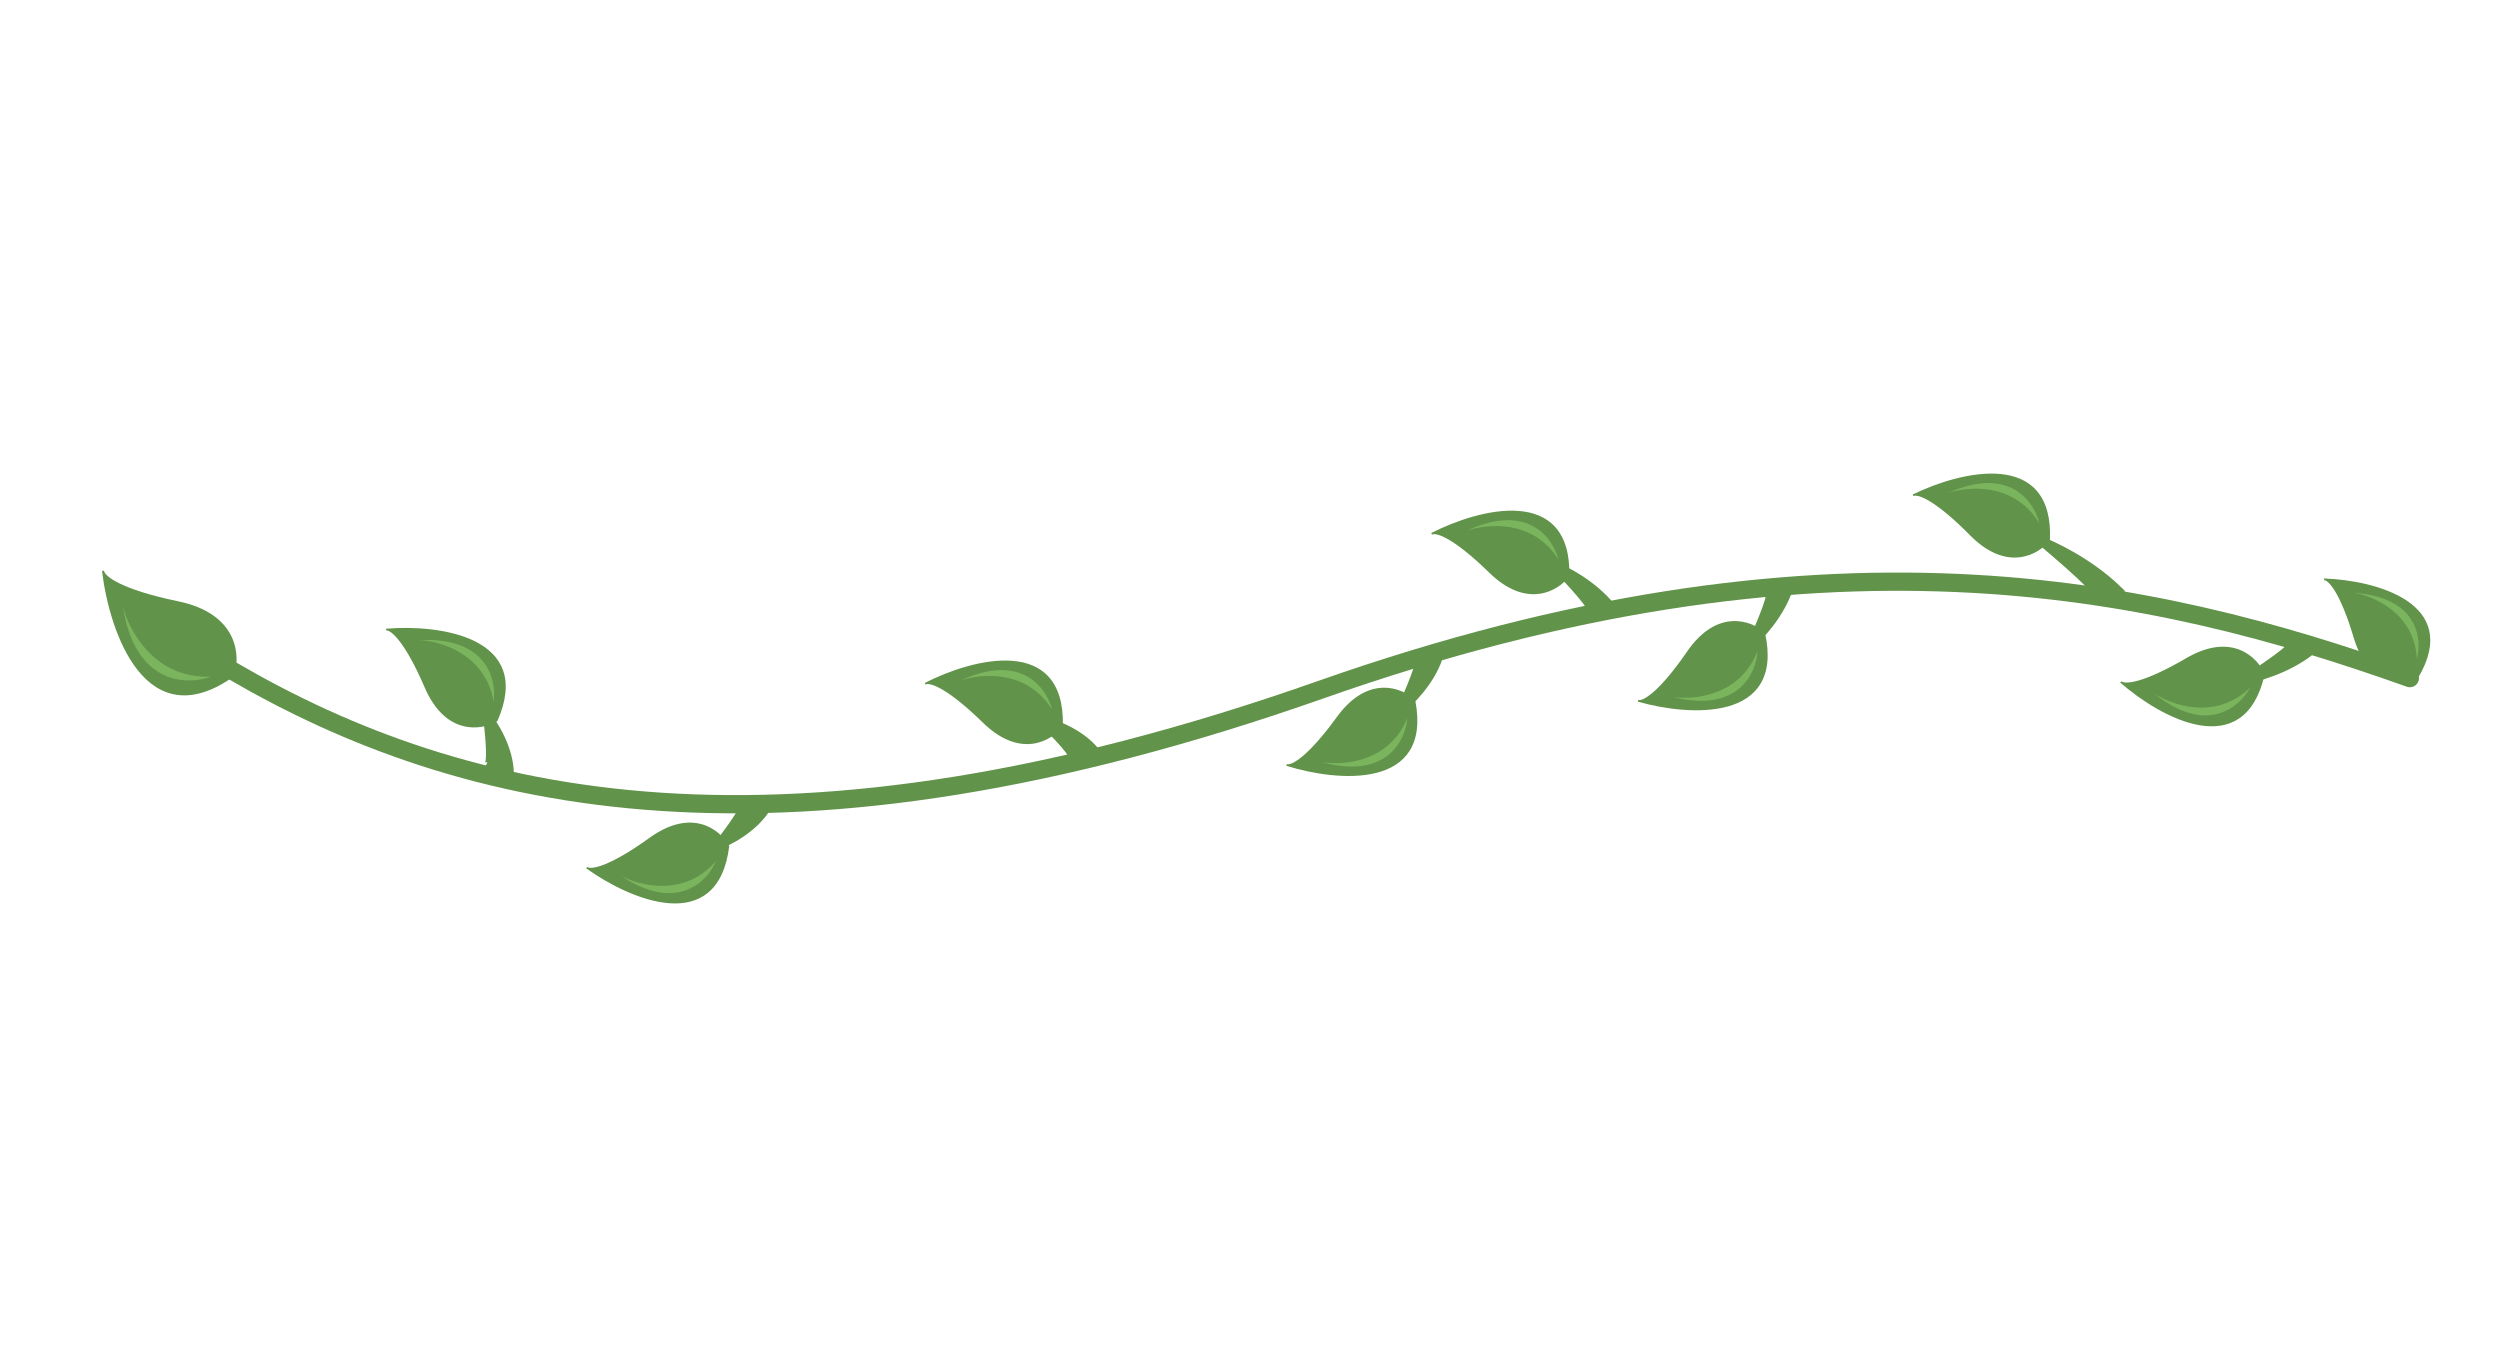
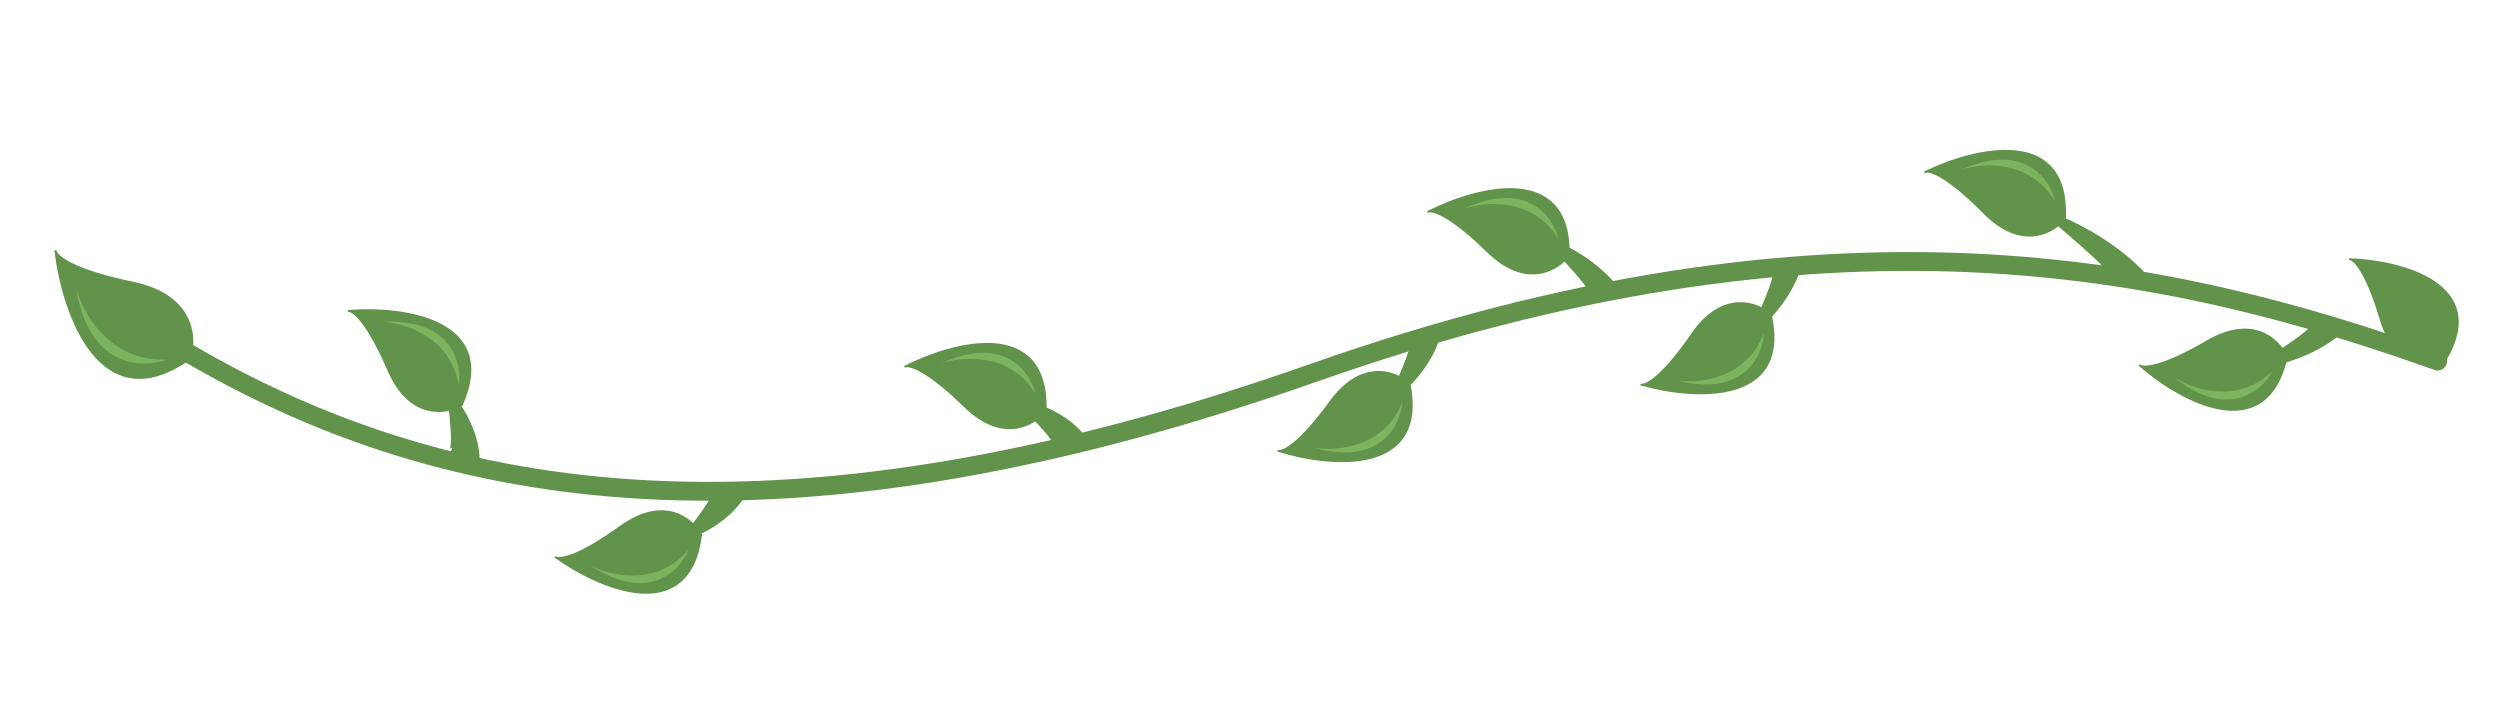
- <svg xmlns="http://www.w3.org/2000/svg" width="411" height="221" viewBox="0 0 411 221" fill="none">
-   <path d="M396.177 111.482C353.729 96.337 299.78 84.286 217.17 113.373C128.563 144.571 76.104 132.392 38.179 110.263" stroke="#61934A" stroke-width="3" stroke-linecap="round" />
-   <path d="M79.938 125.856L83.907 127.398C83.922 123.091 81.269 118.928 79.941 117.385C80.794 124.21 80.513 126.051 79.938 125.856L79.913 125.846C79.921 125.85 79.93 125.853 79.938 125.856Z" fill="#61934A" />
-   <path d="M83.907 127.398L79.913 125.846C80.504 126.105 80.807 124.311 79.941 117.385C81.269 118.928 83.922 123.091 83.907 127.398Z" stroke="#61934A" stroke-width="1.154" stroke-linecap="round" />
-   <path d="M176.195 124.857L180.254 123.571C177.565 120.205 172.889 118.624 170.887 118.255C175.829 123.038 176.764 124.649 176.195 124.857L176.168 124.865C176.177 124.863 176.186 124.86 176.195 124.857Z" fill="#61934A" />
-   <path d="M180.254 123.571L176.168 124.865C176.791 124.696 175.902 123.109 170.887 118.255C172.889 118.624 177.565 120.205 180.254 123.571Z" stroke="#61934A" stroke-width="1.154" stroke-linecap="round" />
-   <path d="M38.307 111.091C39.379 107.916 39.071 101.057 29.267 99.021C19.8 97.055 17.146 94.88 16.954 93.944C16.95 93.912 16.946 93.88 16.942 93.849C16.943 93.879 16.947 93.911 16.954 93.944C18.159 103.926 24.089 121.184 38.307 111.091Z" fill="#61934A" stroke="#61934A" stroke-width="0.338" />
-   <path d="M20.203 99.697C21.19 103.7 25.463 111.615 34.664 111.246C30.659 112.732 22.16 112.503 20.203 99.697Z" fill="#7AB55E" />
-   <path d="M81.641 118.474C79.16 119.92 73.348 120.842 69.951 112.961C66.671 105.352 64.389 103.498 63.57 103.497C63.542 103.499 63.515 103.502 63.488 103.504C63.513 103.499 63.541 103.497 63.57 103.497C72.158 102.791 87.668 104.8 81.641 118.474Z" fill="#61934A" stroke="#61934A" stroke-width="0.29" />
-   <path d="M68.959 105.237C72.49 105.376 79.871 107.602 81.145 115.39C81.703 111.772 80.048 104.675 68.959 105.237Z" fill="#7AB55E" />
-   <path d="M122.059 131.933L126.257 132.649C124.056 136.352 119.642 138.561 117.71 139.203C121.947 133.785 122.652 132.061 122.059 131.933L122.032 131.929C122.041 131.93 122.05 131.931 122.059 131.933Z" fill="#61934A" />
-   <path d="M126.257 132.649L122.032 131.929C122.672 132.011 122.01 133.705 117.71 139.203C119.642 138.561 124.056 136.352 126.257 132.649Z" stroke="#61934A" stroke-width="1.154" stroke-linecap="round" />
-   <path d="M119.737 139.124C118.351 136.609 113.839 132.833 106.876 137.849C100.153 142.692 97.242 143.11 96.539 142.69C96.516 142.674 96.494 142.658 96.472 142.642C96.492 142.659 96.514 142.675 96.539 142.69C103.544 147.708 117.883 153.953 119.737 139.124Z" fill="#61934A" stroke="#61934A" stroke-width="0.29" />
-   <path d="M102.054 143.966C105.155 145.661 112.63 147.543 117.725 141.515C116.345 144.906 111.28 150.145 102.054 143.966Z" fill="#7AB55E" />
-   <path d="M232.966 108.501L236.626 108.063C235.2 112.293 231.709 115.659 230.141 116.813C233.094 110.348 233.486 108.465 232.966 108.501L232.942 108.503C232.95 108.502 232.958 108.501 232.966 108.501Z" fill="#61934A" />
-   <path d="M236.626 108.063L232.942 108.503C233.497 108.41 233.138 110.252 230.141 116.813C231.709 115.659 235.2 112.293 236.626 108.063Z" stroke="#61934A" stroke-width="1.154" stroke-linecap="round" />
-   <path d="M232.521 115.14C230.418 113.184 224.952 111.008 219.906 117.95C215.034 124.653 212.4 125.96 211.601 125.781C211.575 125.773 211.549 125.764 211.523 125.756C211.546 125.766 211.573 125.774 211.601 125.781C219.824 128.357 235.397 129.805 232.521 115.14Z" fill="#61934A" stroke="#61934A" stroke-width="0.29" />
-   <path d="M217.239 125.268C220.714 125.908 228.403 125.358 231.357 118.04C231.107 121.693 227.934 128.252 217.239 125.268Z" fill="#7AB55E" />
-   <path d="M290.761 97.343L294.202 96.765C292.72 101.162 289.335 104.743 287.828 105.984C290.817 99.237 291.249 97.288 290.761 97.343L290.738 97.347C290.746 97.345 290.754 97.344 290.761 97.343Z" fill="#61934A" />
-   <path d="M294.202 96.765L290.738 97.347C291.261 97.231 290.861 99.137 287.828 105.984C289.335 104.743 292.72 101.162 294.202 96.765Z" stroke="#61934A" stroke-width="1.154" stroke-linecap="round" />
-   <path d="M290.023 104.059C287.871 102.158 282.351 100.122 277.484 107.19C272.785 114.015 270.184 115.389 269.381 115.23C269.355 115.222 269.328 115.215 269.302 115.207C269.326 115.217 269.353 115.224 269.381 115.23C277.667 117.595 293.272 118.646 290.023 104.059Z" fill="#61934A" stroke="#61934A" stroke-width="0.29" />
-   <path d="M275.006 114.575C278.496 115.126 286.169 114.381 288.935 106.989C288.778 110.647 285.773 117.286 275.006 114.575Z" fill="#7AB55E" />
-   <path d="M376.608 105.816L379.907 107.143C375.941 110.238 370.846 111.595 368.795 111.887C375.493 107.52 377.059 106.029 376.608 105.816L376.586 105.808C376.594 105.81 376.601 105.813 376.608 105.816Z" fill="#61934A" />
-   <path d="M379.907 107.143L376.586 105.808C377.104 105.985 375.593 107.455 368.795 111.887C370.846 111.595 375.941 110.238 379.907 107.143Z" stroke="#61934A" stroke-width="1.154" stroke-linecap="round" />
-   <path d="M372.166 110.832C371.027 108.196 366.897 104.005 359.486 108.332C352.33 112.51 349.392 112.648 348.733 112.162C348.712 112.144 348.692 112.126 348.671 112.108C348.689 112.127 348.71 112.145 348.733 112.162C355.226 117.827 368.902 125.415 372.166 110.832Z" fill="#61934A" stroke="#61934A" stroke-width="0.29" />
-   <path d="M354.102 113.962C357.026 115.945 364.287 118.534 369.935 113.021C368.237 116.265 362.694 120.995 354.102 113.962Z" fill="#7AB55E" />
-   <path d="M174.591 119.341C172.847 121.622 167.824 124.687 161.683 118.692C155.754 112.903 152.937 112.057 152.18 112.369C152.155 112.381 152.131 112.394 152.106 112.406C152.128 112.392 152.153 112.38 152.18 112.369C159.852 108.447 174.96 104.401 174.591 119.341Z" fill="#61934A" stroke="#61934A" stroke-width="0.29" />
-   <path d="M157.829 111.923C161.147 110.707 168.819 109.957 172.961 116.674C172.101 113.116 167.869 107.183 157.829 111.923Z" fill="#7AB55E" />
-   <path d="M261.454 100.465L265.073 99.83C261.972 95.949 257.292 93.557 255.34 92.846C260.805 98.549 261.957 100.348 261.454 100.465L261.43 100.47C261.439 100.469 261.446 100.467 261.454 100.465Z" fill="#61934A" />
-   <path d="M265.073 99.83L261.43 100.47C261.991 100.4 260.886 98.633 255.34 92.846C257.292 93.557 261.972 95.949 265.073 99.83Z" stroke="#61934A" stroke-width="1.154" stroke-linecap="round" />
-   <path d="M257.852 94.703C256.108 96.984 251.084 100.047 244.944 94.05C239.017 88.26 236.2 87.413 235.443 87.724C235.418 87.737 235.394 87.749 235.37 87.762C235.391 87.748 235.416 87.736 235.443 87.724C243.116 83.805 258.226 79.763 257.852 94.703Z" fill="#61934A" stroke="#61934A" stroke-width="0.29" />
-   <path d="M241.089 87.28C244.408 86.066 252.08 85.317 256.221 92.036C255.361 88.477 251.131 82.543 241.089 87.28Z" fill="#7AB55E" />
-   <path d="M344.306 97.561L348.233 96.867C343.471 92.278 337.379 89.411 334.928 88.552C342.961 95.307 344.843 97.43 344.306 97.561L344.28 97.565C344.289 97.564 344.298 97.562 344.306 97.561Z" fill="#61934A" />
-   <path d="M348.233 96.867L344.28 97.565C344.897 97.492 343.08 95.407 334.928 88.552C337.379 89.411 343.471 92.278 348.233 96.867Z" stroke="#61934A" stroke-width="1.154" stroke-linecap="round" />
-   <path d="M336.865 88.783C335.078 91.031 329.999 94.001 323.971 87.892C318.151 81.993 315.351 81.095 314.588 81.392C314.563 81.404 314.539 81.416 314.514 81.428C314.536 81.415 314.561 81.402 314.588 81.392C322.333 77.615 337.514 73.853 336.865 88.783Z" fill="#61934A" stroke="#61934A" stroke-width="0.29" />
-   <path d="M320.241 81.055C323.582 79.903 331.266 79.296 335.282 86.09C334.489 82.516 330.369 76.505 320.241 81.055Z" fill="#7AB55E" />
-   <path d="M397.452 111.309C394.962 112.39 389.405 112.609 387.093 104.835C384.861 97.328 382.924 95.334 382.156 95.243C382.13 95.242 382.104 95.241 382.078 95.24C382.103 95.239 382.129 95.239 382.156 95.243C390.295 95.535 404.629 99.144 397.452 111.309Z" fill="#61934A" stroke="#61934A" stroke-width="0.274" />
-   <path d="M387.022 97.472C390.321 97.995 397 100.904 397.33 108.356C398.257 105.022 397.493 98.177 387.022 97.472Z" fill="#7AB55E" />
+ <svg xmlns="http://www.w3.org/2000/svg" width="398" height="115" viewBox="0 0 398 115" fill="none">
+   <path d="M388.064 57.482C345.615 42.337 291.667 30.286 209.057 59.373C120.45 90.571 67.991 78.392 30.066 56.263" stroke="#61934A" stroke-width="3" stroke-linecap="round" />
+   <path d="M71.825 71.856L75.794 73.398C75.809 69.091 73.156 64.928 71.828 63.385C72.681 70.21 72.4 72.051 71.825 71.856L71.799 71.846C71.808 71.85 71.817 71.853 71.825 71.856Z" fill="#61934A" />
+   <path d="M75.794 73.398L71.799 71.846C72.391 72.105 72.694 70.311 71.828 63.385C73.156 64.928 75.809 69.091 75.794 73.398Z" stroke="#61934A" stroke-width="1.154" stroke-linecap="round" />
+   <path d="M168.081 70.857L172.14 69.571C169.452 66.205 164.775 64.624 162.773 64.255C167.716 69.038 168.651 70.649 168.081 70.857L168.055 70.865C168.064 70.863 168.073 70.86 168.081 70.857Z" fill="#61934A" />
+   <path d="M172.14 69.571L168.055 70.865C168.678 70.696 167.789 69.109 162.773 64.255C164.775 64.624 169.452 66.205 172.14 69.571Z" stroke="#61934A" stroke-width="1.154" stroke-linecap="round" />
+   <path d="M30.194 57.091C31.265 53.916 30.957 47.057 21.153 45.021C11.687 43.055 9.033 40.88 8.84 39.944C8.837 39.912 8.833 39.88 8.829 39.849C8.83 39.879 8.834 39.911 8.84 39.944C10.045 49.925 15.976 67.184 30.194 57.091Z" fill="#61934A" stroke="#61934A" stroke-width="0.338" />
+   <path d="M12.09 45.697C13.076 49.7 17.349 57.615 26.551 57.246C22.546 58.732 14.046 58.504 12.09 45.697Z" fill="#7AB55E" />
+   <path d="M73.528 64.474C71.046 65.92 65.235 66.842 61.838 58.961C58.558 51.352 56.275 49.498 55.457 49.497C55.429 49.499 55.402 49.502 55.375 49.504C55.4 49.499 55.427 49.497 55.457 49.497C64.044 48.791 79.555 50.8 73.528 64.474Z" fill="#61934A" stroke="#61934A" stroke-width="0.29" />
+   <path d="M60.846 51.237C64.377 51.376 71.757 53.602 73.031 61.39C73.59 57.772 71.935 50.675 60.846 51.237Z" fill="#7AB55E" />
+   <path d="M113.946 77.933L118.143 78.649C115.943 82.353 111.529 84.561 109.596 85.203C113.834 79.785 114.539 78.061 113.946 77.933L113.919 77.928C113.928 77.93 113.937 77.931 113.946 77.933Z" fill="#61934A" />
+   <path d="M118.143 78.649L113.919 77.928C114.559 78.011 113.897 79.705 109.596 85.203C111.529 84.561 115.943 82.353 118.143 78.649Z" stroke="#61934A" stroke-width="1.154" stroke-linecap="round" />
+   <path d="M111.624 85.124C110.238 82.609 105.726 78.833 98.763 83.849C92.039 88.692 89.128 89.11 88.425 88.69C88.403 88.674 88.381 88.658 88.359 88.642C88.378 88.659 88.4 88.675 88.425 88.69C95.43 93.708 109.77 99.953 111.624 85.124Z" fill="#61934A" stroke="#61934A" stroke-width="0.29" />
+   <path d="M93.941 89.966C97.042 91.661 104.517 93.543 109.611 87.515C108.232 90.906 103.166 96.145 93.941 89.966Z" fill="#7AB55E" />
+   <path d="M224.852 54.501L228.513 54.063C227.087 58.293 223.596 61.659 222.028 62.813C224.981 56.348 225.373 54.465 224.852 54.501L224.829 54.504C224.837 54.502 224.845 54.501 224.852 54.501Z" fill="#61934A" />
+   <path d="M228.513 54.063L224.829 54.504C225.384 54.41 225.025 56.252 222.028 62.813C223.596 61.659 227.087 58.293 228.513 54.063Z" stroke="#61934A" stroke-width="1.154" stroke-linecap="round" />
+   <path d="M224.408 61.14C222.305 59.184 216.838 57.008 211.793 63.95C206.921 70.653 204.287 71.96 203.488 71.781C203.462 71.772 203.435 71.764 203.409 71.756C203.433 71.766 203.459 71.774 203.488 71.781C211.71 74.357 227.283 75.805 224.408 61.14Z" fill="#61934A" stroke="#61934A" stroke-width="0.29" />
+   <path d="M209.126 71.268C212.601 71.908 220.29 71.358 223.244 64.04C222.994 67.693 219.82 74.252 209.126 71.268Z" fill="#7AB55E" />
+   <path d="M282.648 43.343L286.089 42.765C284.607 47.162 281.222 50.743 279.714 51.984C282.704 45.237 283.136 43.288 282.648 43.343L282.625 43.347C282.633 43.345 282.64 43.344 282.648 43.343Z" fill="#61934A" />
+   <path d="M286.089 42.765L282.625 43.347C283.148 43.231 282.748 45.137 279.714 51.984C281.222 50.743 284.607 47.162 286.089 42.765Z" stroke="#61934A" stroke-width="1.154" stroke-linecap="round" />
+   <path d="M281.91 50.059C279.758 48.158 274.237 46.121 269.37 53.19C264.671 60.015 262.071 61.389 261.268 61.23C261.241 61.222 261.215 61.215 261.189 61.207C261.213 61.217 261.239 61.224 261.268 61.23C269.554 63.595 285.158 64.646 281.91 50.059Z" fill="#61934A" stroke="#61934A" stroke-width="0.29" />
+   <path d="M266.892 60.575C270.383 61.126 278.055 60.381 280.822 52.989C280.665 56.647 277.66 63.286 266.892 60.575Z" fill="#7AB55E" />
+   <path d="M368.494 51.816L371.794 53.143C367.828 56.238 362.733 57.595 360.681 57.887C367.38 53.52 368.946 52.029 368.494 51.816L368.473 51.808C368.48 51.81 368.488 51.813 368.494 51.816Z" fill="#61934A" />
+   <path d="M371.794 53.143L368.473 51.808C368.991 51.985 367.479 53.456 360.681 57.887C362.733 57.595 367.828 56.238 371.794 53.143Z" stroke="#61934A" stroke-width="1.154" stroke-linecap="round" />
+   <path d="M364.053 56.832C362.914 54.196 358.784 50.005 351.373 54.332C344.217 58.51 341.279 58.648 340.62 58.162C340.599 58.144 340.578 58.126 340.558 58.108C340.576 58.127 340.596 58.145 340.62 58.162C347.113 63.827 360.789 71.415 364.053 56.832Z" fill="#61934A" stroke="#61934A" stroke-width="0.29" />
+   <path d="M345.988 59.962C348.913 61.945 356.174 64.534 361.822 59.021C360.124 62.265 354.581 66.995 345.988 59.962Z" fill="#7AB55E" />
+   <path d="M166.478 65.341C164.733 67.622 159.71 70.687 153.57 64.692C147.64 58.903 144.824 58.057 144.066 58.369C144.042 58.381 144.017 58.394 143.993 58.406C144.015 58.392 144.039 58.38 144.066 58.369C151.739 54.447 166.847 50.401 166.478 65.341Z" fill="#61934A" stroke="#61934A" stroke-width="0.29" />
+   <path d="M149.715 57.923C153.034 56.707 160.706 55.956 164.848 62.674C163.988 59.115 159.756 53.183 149.715 57.923Z" fill="#7AB55E" />
+   <path d="M253.341 46.465L256.96 45.83C253.859 41.949 249.179 39.557 247.226 38.846C252.692 44.549 253.844 46.348 253.341 46.465L253.317 46.47C253.325 46.468 253.333 46.467 253.341 46.465Z" fill="#61934A" />
+   <path d="M256.96 45.83L253.317 46.47C253.877 46.401 252.773 44.633 247.226 38.846C249.179 39.557 253.859 41.949 256.96 45.83Z" stroke="#61934A" stroke-width="1.154" stroke-linecap="round" />
+   <path d="M249.739 40.703C247.994 42.984 242.97 46.047 236.831 40.05C230.904 34.26 228.087 33.413 227.33 33.724C227.305 33.737 227.281 33.749 227.256 33.762C227.278 33.748 227.303 33.736 227.33 33.724C235.003 29.805 250.112 25.763 249.739 40.703Z" fill="#61934A" stroke="#61934A" stroke-width="0.29" />
+   <path d="M232.976 33.28C236.294 32.066 243.967 31.317 248.107 38.036C247.248 34.477 243.018 28.543 232.976 33.28Z" fill="#7AB55E" />
+   <path d="M336.193 43.561L340.12 42.867C335.358 38.279 329.266 35.411 326.814 34.551C334.848 41.307 336.73 43.43 336.193 43.561L336.167 43.565C336.176 43.564 336.185 43.562 336.193 43.561Z" fill="#61934A" />
+   <path d="M340.12 42.867L336.167 43.565C336.784 43.492 334.967 41.407 326.814 34.551C329.266 35.411 335.358 38.279 340.12 42.867Z" stroke="#61934A" stroke-width="1.154" stroke-linecap="round" />
+   <path d="M328.751 34.783C326.965 37.031 321.885 40.001 315.858 33.892C310.038 27.993 307.238 27.095 306.475 27.392C306.45 27.404 306.425 27.416 306.401 27.428C306.423 27.415 306.448 27.402 306.475 27.392C314.219 23.615 329.401 19.853 328.751 34.783Z" fill="#61934A" stroke="#61934A" stroke-width="0.29" />
+   <path d="M312.128 27.055C315.468 25.903 323.153 25.296 327.169 32.09C326.375 28.515 322.256 22.505 312.128 27.055Z" fill="#7AB55E" />
+   <path d="M378.909 43.472C382.208 43.995 388.887 46.904 389.217 54.356C390.144 51.022 389.379 44.178 378.909 43.472Z" fill="#7AB55E" />
+   <path d="M389.342 57.309C386.853 58.39 381.296 58.609 378.984 50.835C376.752 43.328 374.815 41.334 374.047 41.243C374.021 41.242 373.995 41.241 373.969 41.24C373.993 41.239 374.019 41.239 374.047 41.243C382.185 41.535 396.52 45.145 389.342 57.309Z" fill="#61934A" stroke="#61934A" stroke-width="0.274" />
</svg>
